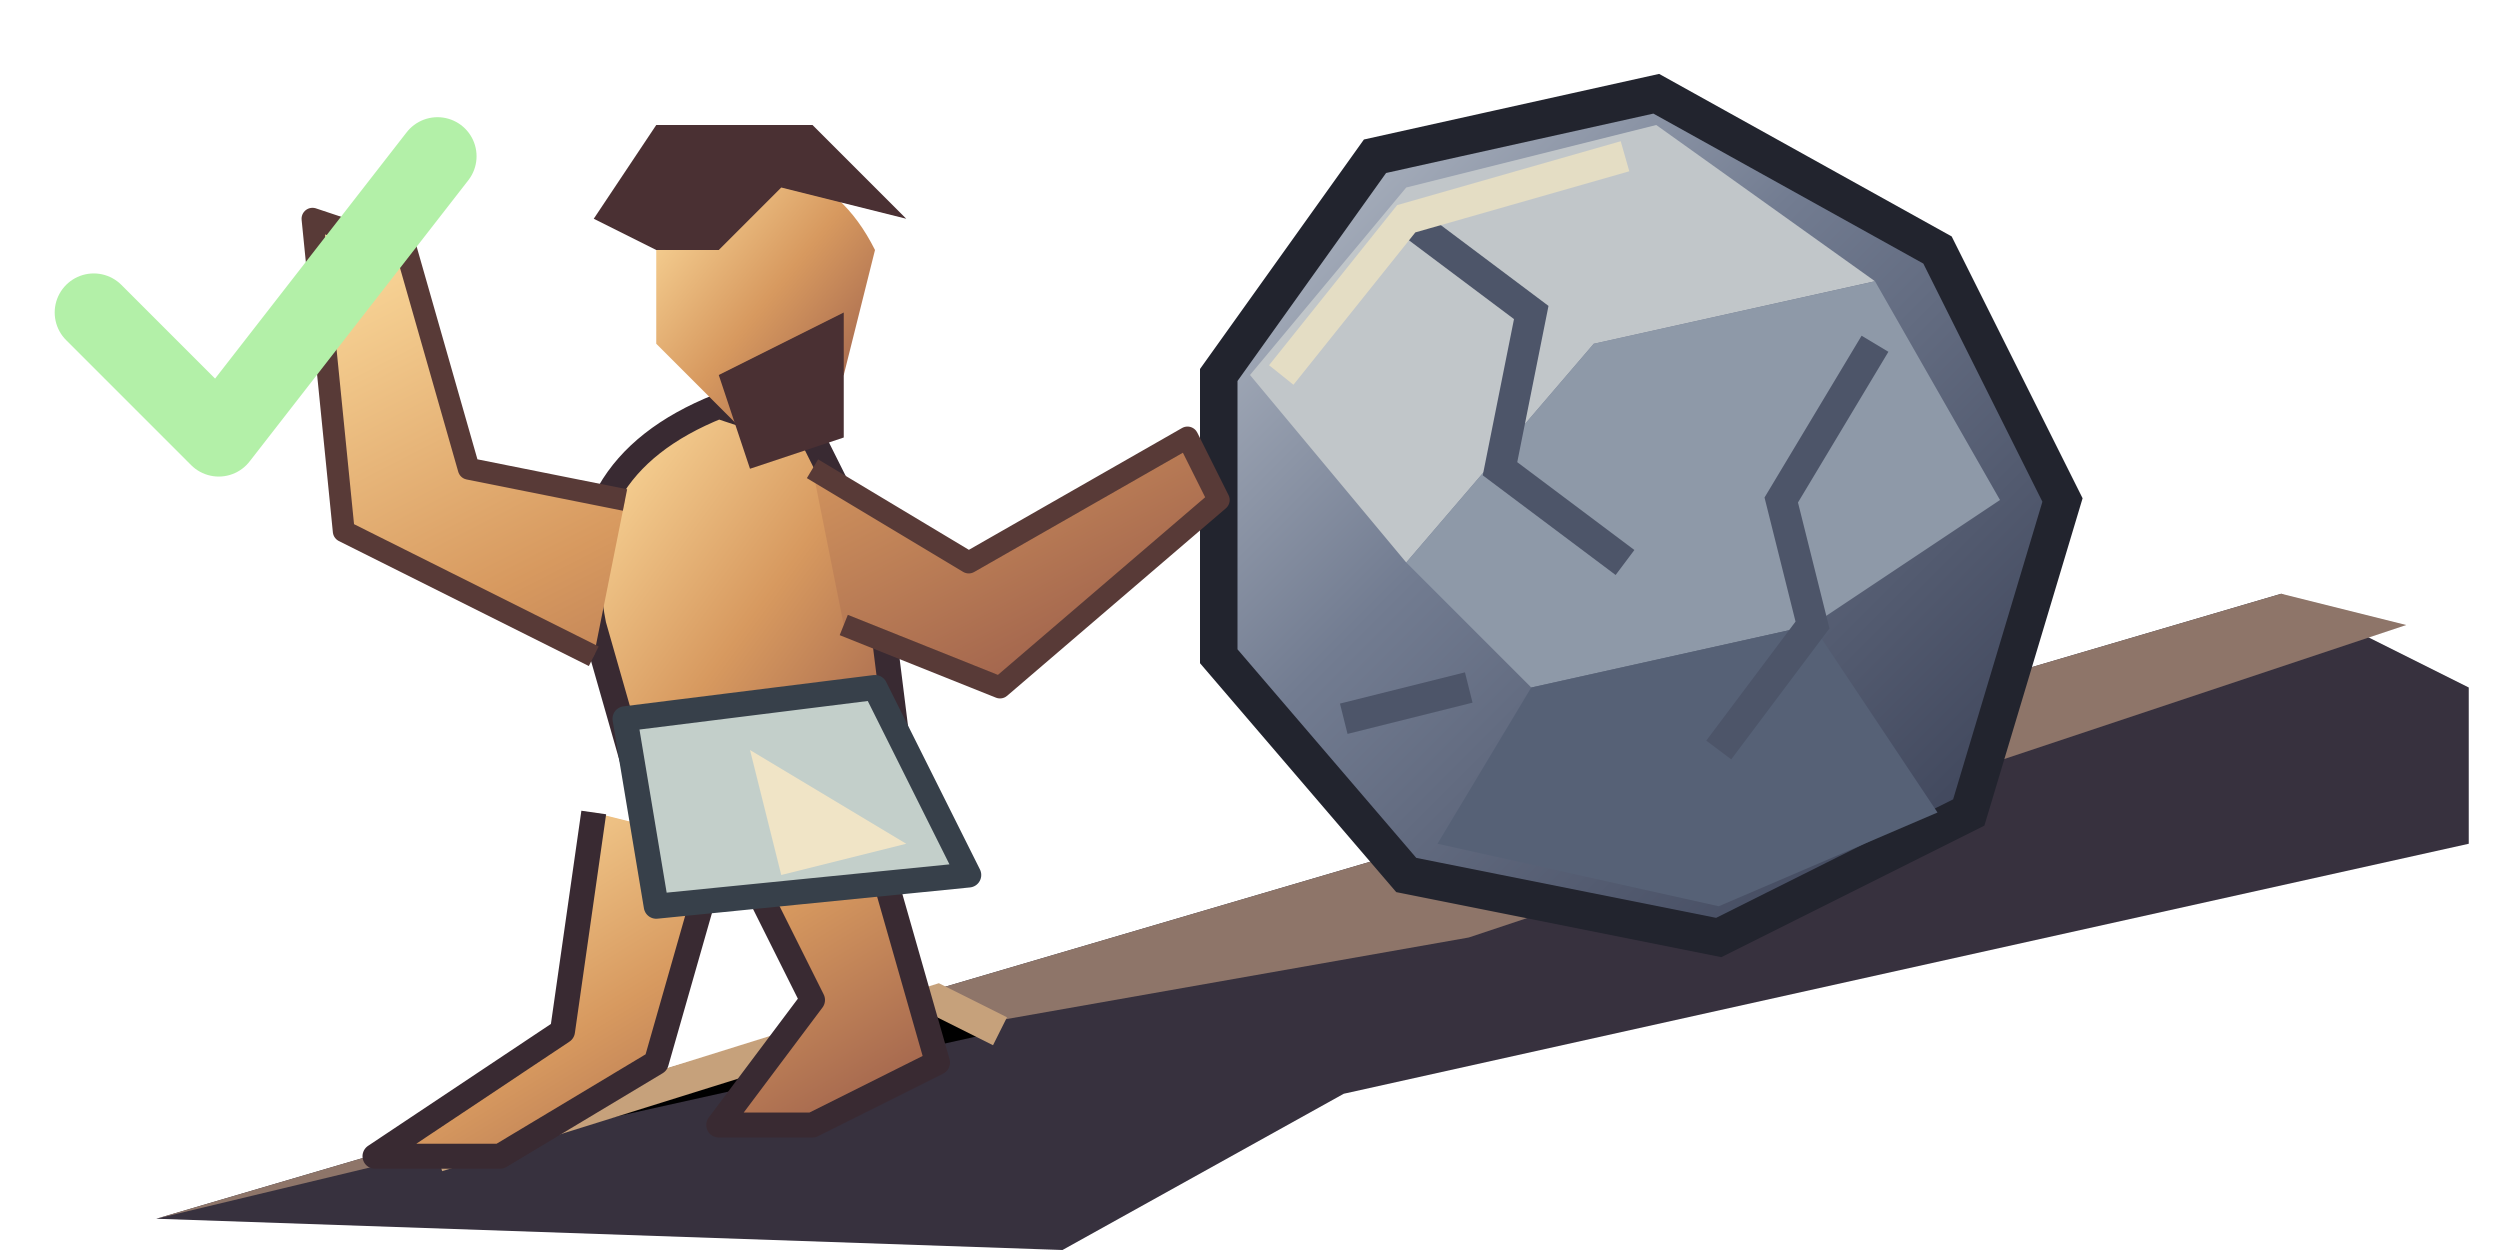
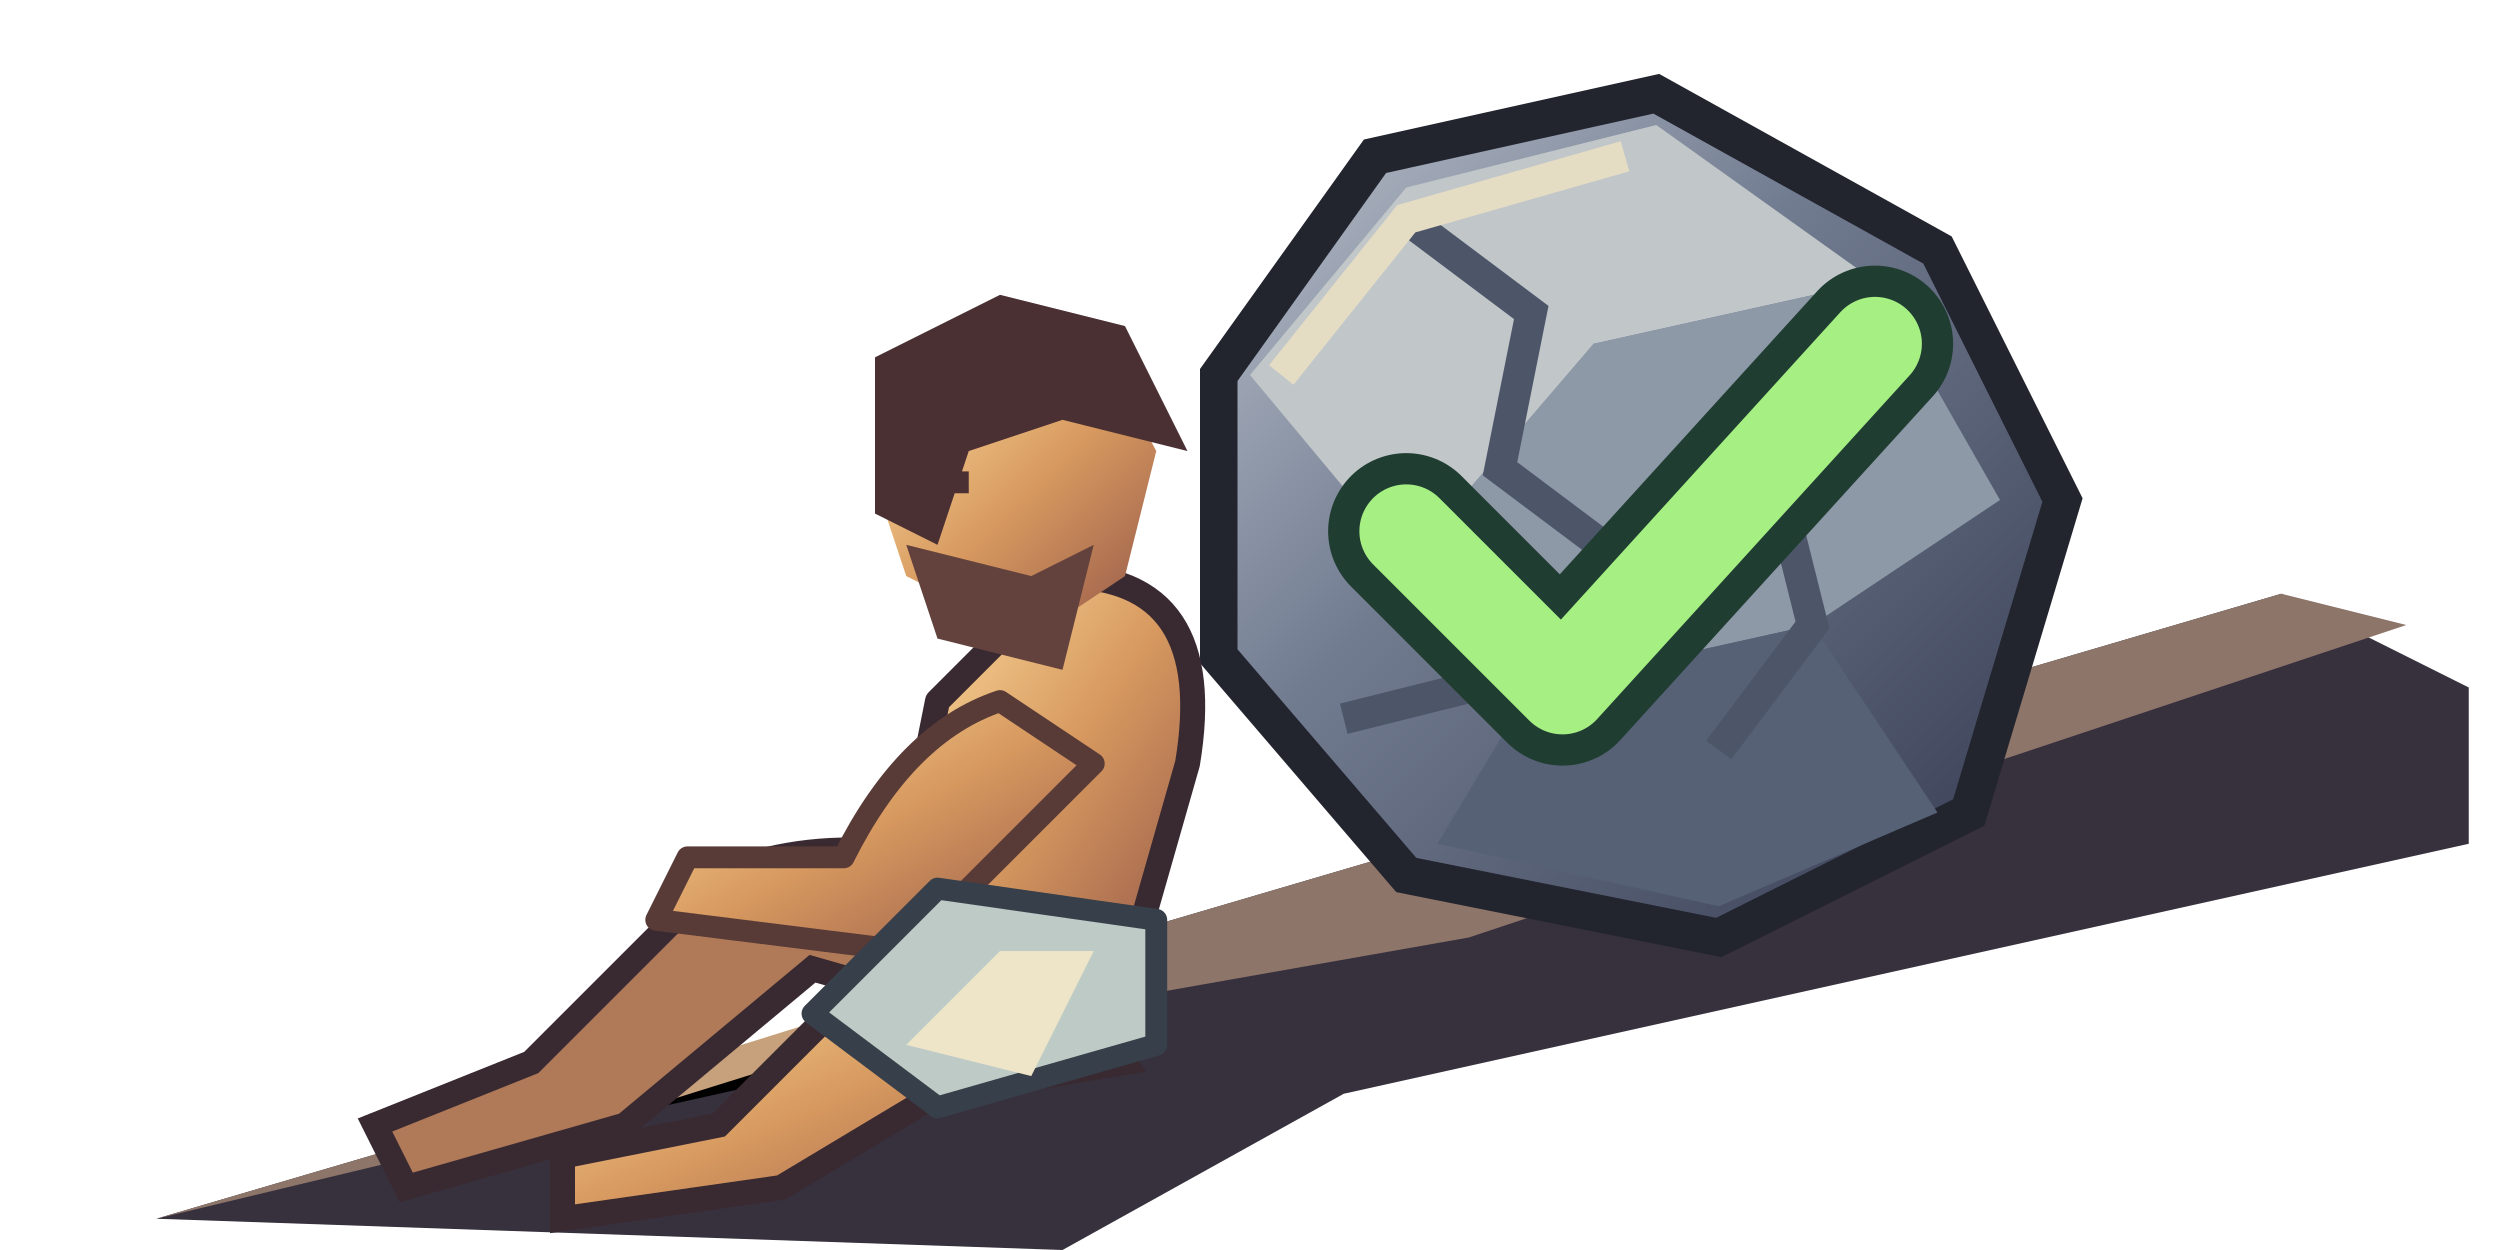
<svg xmlns="http://www.w3.org/2000/svg" width="80" height="40" viewBox="0 0 80 40">
  <defs>
    <linearGradient id="fire" x1="0%" y1="100%" x2="20%" y2="0%">
      <stop stop-color="#ffe595" />
      <stop offset=".42" stop-color="#ffb638" />
      <stop offset=".75" stop-color="#ff6026" />
      <stop offset="1" stop-color="#ca2926" />
    </linearGradient>
    <linearGradient id="stone" x2="100%" y2="100%">
      <stop stop-color="#bdc4ce" />
      <stop offset=".4" stop-color="#727c91" />
      <stop offset="1" stop-color="#33394e" />
    </linearGradient>
    <linearGradient id="skin" x2="100%" y2="100%">
      <stop stop-color="#ffe0a1" />
      <stop offset=".5" stop-color="#d7995f" />
      <stop offset="1" stop-color="#925548" />
    </linearGradient>
    <radialGradient id="glow">
      <stop stop-color="#ff8c27" stop-opacity=".24" />
      <stop offset="1" stop-color="#ff5a1d" stop-opacity="0" />
    </radialGradient>
  </defs>
  <path d="M5 39 L73 19 L79 22 L79 27 L43 35 L34 40Z" fill="#37313e" />
  <path d="M5 39 L73 19 L77 20 L47 30 L30 33Z" fill="#8e7569" />
  <path d="M14 37 L30 32 L32 33 M47 28 L64 23" stroke="#c6a17b" stroke-width="1" />
  <g transform="translate(52 17) rotate(0)">
    <path d="M-13 -5 L-8 -12 L1 -14 L10 -9 L14 -1 L11 9 L3 13 L-7 11 L-13 4Z" fill="url(#stone)" stroke="#22242e" stroke-width="1.2" />
    <path d="M-12 -5 L-7 -11 L1 -13 L8 -8 L-1 -6 L-7 1Z" fill="#c1c6c9" />
    <path d="M-7 1 L-1 -6 L8 -8 L12 -1 L6 3 L-3 5Z" fill="#8e99a8" />
    <path d="M-3 5 L6 3 L10 9 L3 12 L-6 10Z" fill="#566176" />
    <path d="M-7 -10 L-3 -7 L-4 -2 L0 1 M8 -6 L5 -1 L6 3 L3 7 M-9 6 L-5 5" stroke="#4d5569" stroke-width="1" fill="none" />
    <path d="M-11 -5 L-7 -10 L0 -12" stroke="#e4ddc4" stroke-width="1" fill="none" />
  </g>
-   <g transform="translate(0 0)" stroke-linejoin="round">
-     <path d="M23 27 L21 34 L16 37 L12 37 L18 33 L19 26 M28 27 L30 34 L26 36 L23 36 L26 32 L24 28" fill="url(#skin)" stroke="#392a32" stroke-width=".8" />
-     <path d="M23 13 Q18 15 19 20 L21 27 L29 26 L28 18 L26 14Z" fill="url(#skin)" stroke="#392a32" stroke-width=".8" />
-     <path d="M26 15 L31 18 L38 14 L39 16 L32 22 L27 20 M20 16 L15 15 L13 8 L10 7 L11 17 L19 21" fill="url(#skin)" stroke="#583a37" stroke-width=".7" />
-     <path d="M20 23 L28 22 L31 28 L21 29Z" fill="#c3cfca" stroke="#37404a" stroke-width=".8" />
-     <path d="M24 24 L25 28 L29 27" fill="#f0e4c6" />
-     <path d="M21 6 Q26 4 28 8 L27 12 L24 14 L21 11Z" fill="url(#skin)" />
-     <path d="M21 8 L19 7 L21 4 L26 4 L29 7 L25 6 L23 8Z M23 12 L27 10 L27 14 L24 15Z" fill="#4a3033" />
-     <path d="M3 10 L7 14 L14 5" fill="none" stroke="#b3f0a8" stroke-width="2.5" stroke-linecap="round" stroke-linejoin="round" />
+   <path d="M45 17 L50 22 L60 11" fill="none" stroke="#203d32" stroke-width="5" stroke-linecap="round" stroke-linejoin="round" />
+   <path d="M45 17 L50 22 L60 11" fill="none" stroke="#a6ef83" stroke-width="3" stroke-linecap="round" stroke-linejoin="round" />
+   <path d="M34 29 Q28 26 23 28 L17 34 L12 36 L13 38 L20 36 L26 31 L33 33Z" fill="#b07a59" stroke="#392a32" stroke-width=".8" />
+   <path d="M34 31 L27 32 L23 36 L18 37 L18 39 L25 38 L30 35 L36 34Z" fill="url(#skin)" stroke="#392a32" stroke-width=".8" />
+   <g transform="translate(0 0.4346666)" stroke-linejoin="round">
+     <path d="M34 18 Q39 18 38 24 L36 31 L29 31 L29 27 L30 22Z" fill="url(#skin)" stroke="#392a32" stroke-width=".8" />
+     <path d="M32 22 Q29 23 27 27 L22 27 L21 29 L29 30 L35 24Z" fill="url(#skin)" stroke="#583a37" stroke-width=".7" />
+     <path d="M30 28 L37 29 L37 33 L30 35 L26 32Z" fill="#becac5" stroke="#37404a" stroke-width=".7" />
+     <path d="M32 30 L35 30 L33 34 L29 33Z" fill="#eee5c8" />
+     <path d="M30 12 Q35 10 37 14 L36 18 L33 20 L29 18 L28 15Z" fill="url(#skin)" />
+     <path d="M28 14 L28 11 L32 9 L36 10 L38 14 L34 13 L31 14 L30 17 L28 16Z" fill="#4a3033" />
+     <path d="M29 17 L33 18 L35 17 L34 21 L30 20Z" fill="#63413c" />
+     <path d="M29 15 L31 15" stroke="#4a3033" stroke-width=".7" />
  </g>
</svg>
